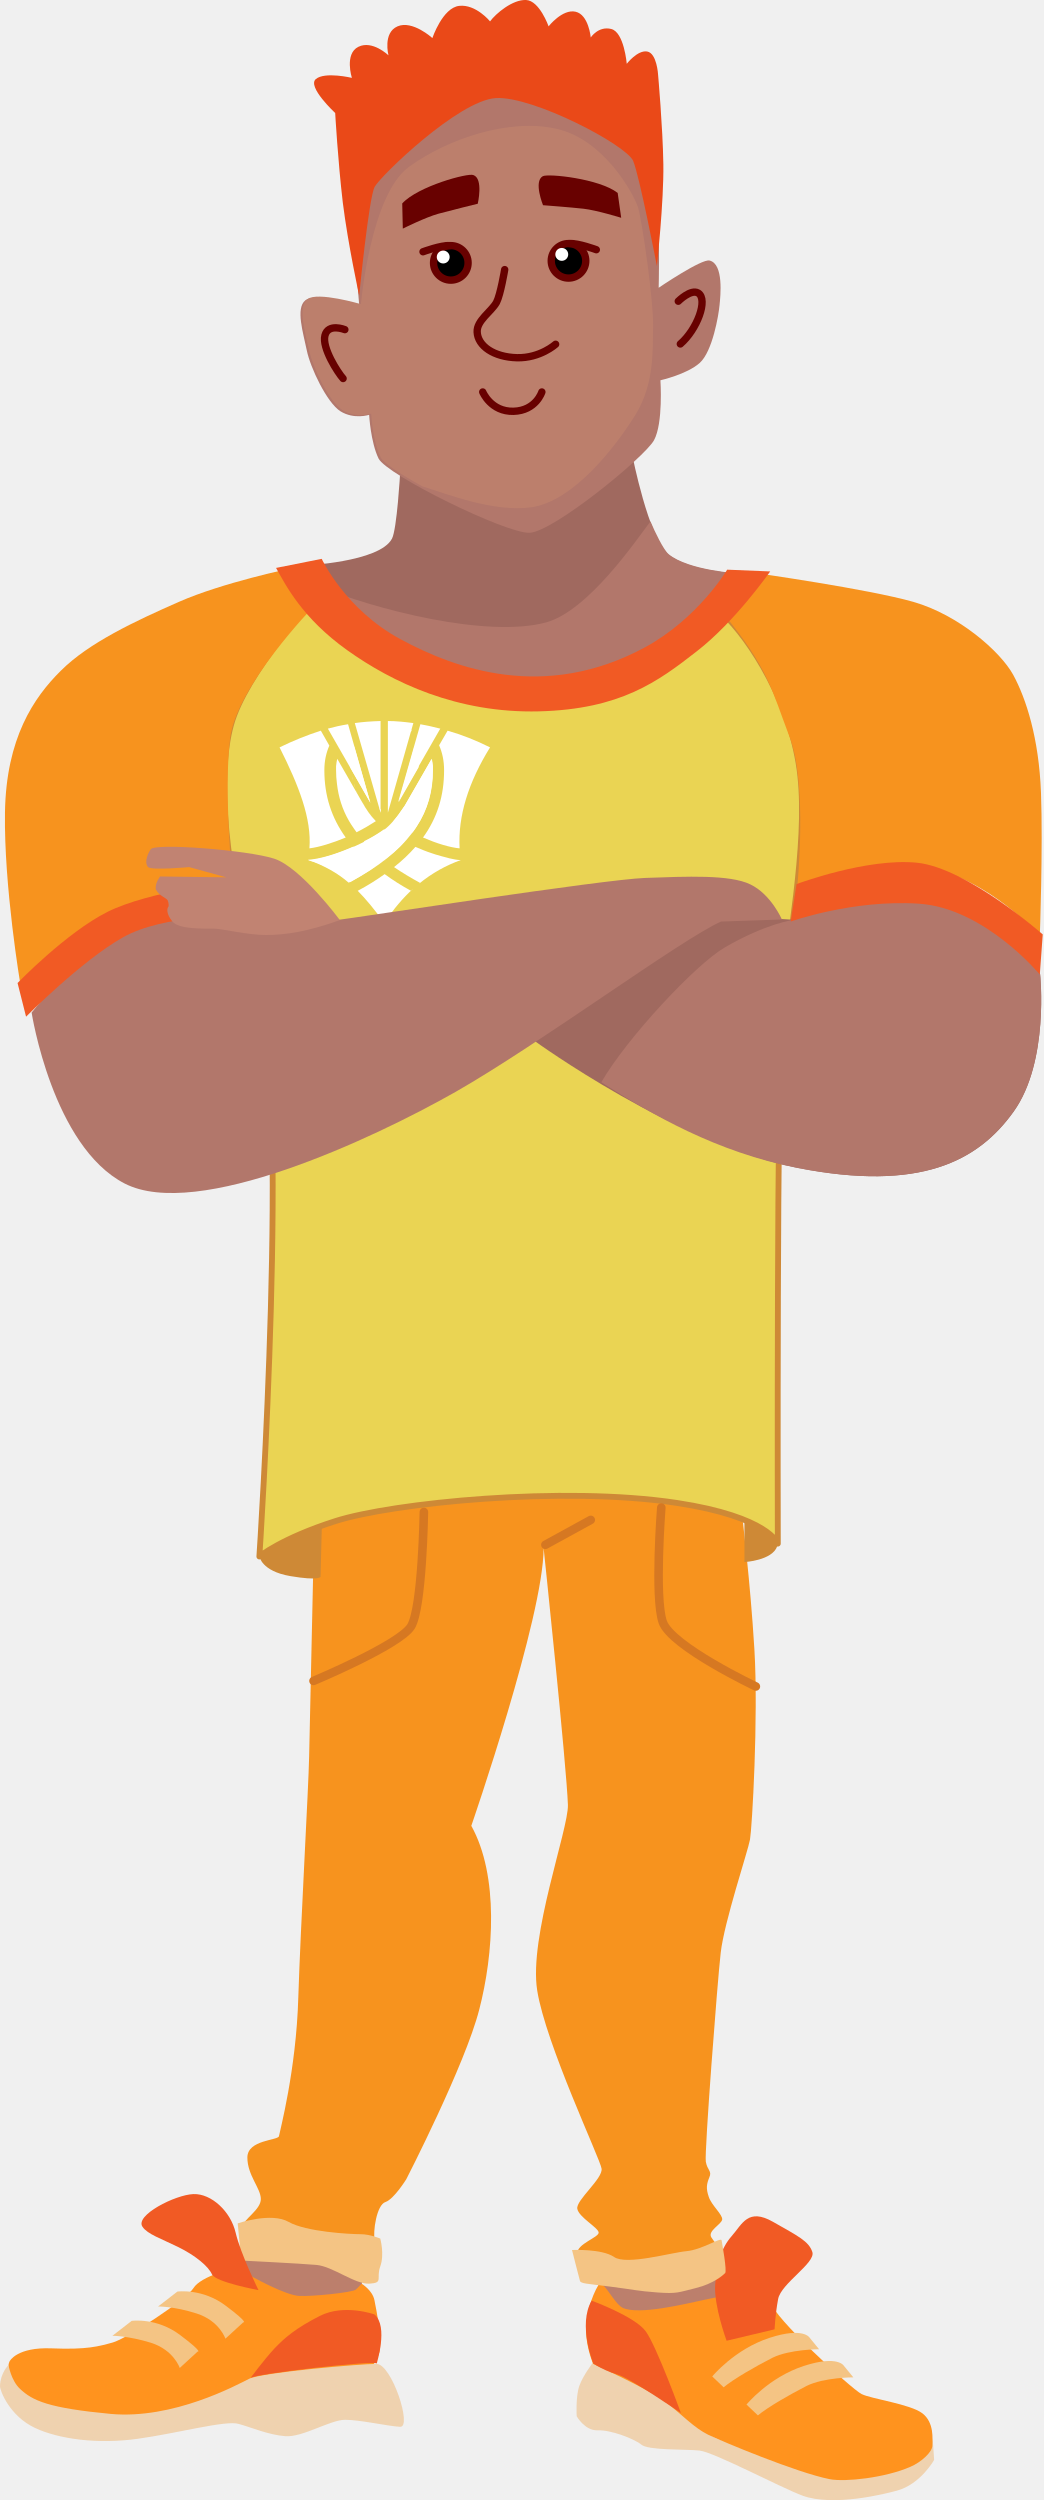
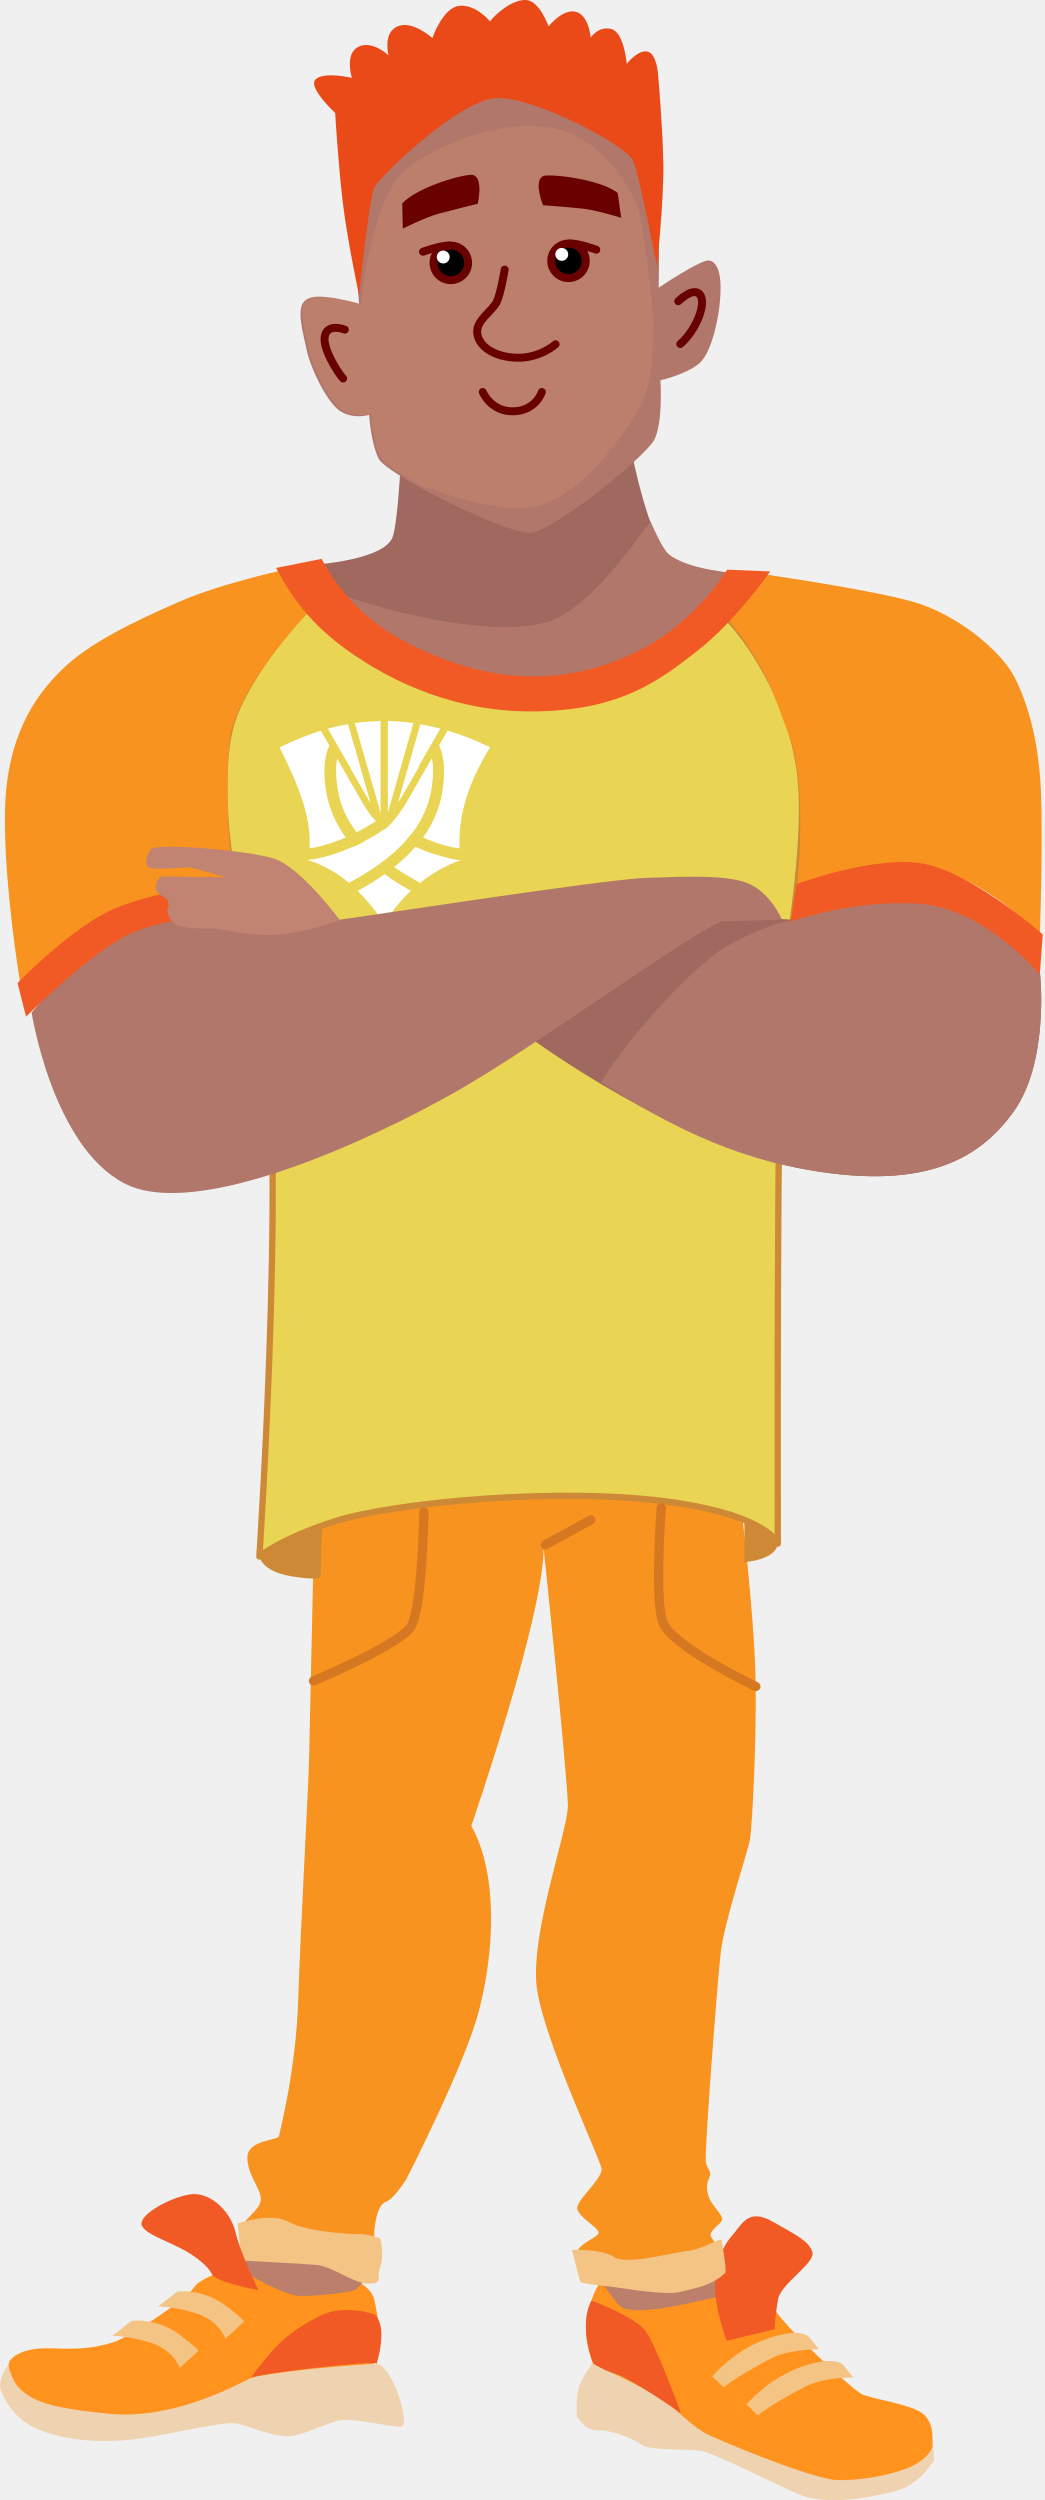
- <svg xmlns="http://www.w3.org/2000/svg" version="1.1" id="Layer_1" x="0px" y="0px" viewBox="0 0 356.3 854" style="enable-background:new 0 0 356.3 854;" xml:space="preserve">
-   <style type="text/css">
- 	.st0{fill:#A0695F;}
- 	.st1{fill:#B2776B;}
- 	.st2{fill:#BC7F6C;}
- 	.st3{fill:#680100;}
- 	.st4{stroke:#680100;stroke-width:2.515;stroke-linecap:round;stroke-linejoin:round;stroke-miterlimit:10;}
- 	.st5{fill:none;stroke:#680100;stroke-width:2.515;stroke-linecap:round;stroke-linejoin:round;stroke-miterlimit:10;}
- 	.st6{fill:#EA4918;}
- 	.st7{fill:#F7931E;}
- 	.st8{fill:#CE8936;}
- 	.st9{fill:#EAD453;stroke:#CE8936;stroke-width:2;stroke-linecap:round;stroke-linejoin:round;stroke-miterlimit:10;}
- 	.st10{fill:#F15A24;}
- 	.st11{fill:#FFFFFF;}
- 	.st12{fill:#C18372;}
- 	.st13{fill:none;stroke:#D67822;stroke-width:2.934;stroke-linecap:round;stroke-linejoin:round;stroke-miterlimit:10;}
- 	.st14{fill:#EFD2AF;}
- 	.st15{fill:#FF931E;}
- 	.st16{fill:#F4C484;}
- </style>
-   <g>
-     <g>
-       <path class="st0" d="M136.7,161.4c0,0-1.1,19.4-2.8,22.6c-4.2,8.1-30.3,9.2-30.3,9.2s17.1,32.1,41.4,40    c24.4,7.9,58.9,5.5,75.9-6.6c17.1-12.1,31.4-30.6,31.4-30.6s-17.2-0.9-24-6.6c-6.8-5.7-12.3-33.9-12.3-33.9L136.7,161.4z" />
-       <path class="st1" d="M228.4,189.3c-1.7-1.4-4.8-7.8-6.2-11.2c-4.9,6.5-21.2,30.5-35.6,34.5c-20.1,5.5-58.7-4.4-78.1-12.5    c7.1,10.1,21.4,28.1,36.7,33c24.4,7.9,58.9,5.5,75.9-6.6c17.1-12.1,31.4-30.6,31.4-30.6S235.2,194.9,228.4,189.3z" />
-       <path class="st1" d="M122.7,104.2c0,0-3.4-38.1-1.2-43.5c2.2-5.4,35.7-34,41.1-35.7s17.6-3.4,33.3,6.8s24.5,21.5,24.7,22.7    c0.2,1.2,2.9,12,3.9,19.1c1,7.1,0.5,24.7,0.5,24.7s14.7-10,17.4-9.3c4.9,1.2,3.7,12.2,3.4,15.2c-0.3,3.4-2.4,15.9-6.8,19.8    c-4.4,3.9-13.4,5.9-13.4,5.9s1,14.7-2.2,20.5S189,181.7,180.9,182s-48.9-19.8-51.6-25.4s-3.2-14.9-3.2-14.9s-5.1,1.7-9.8-1.2    c-4.6-2.9-10.3-14.9-11.5-20.8c-1.2-5.9-3.9-14.4-0.5-17.1C107.8,99.8,122.7,104.2,122.7,104.2z" />
-       <path class="st2" d="M181.4,173.3c14.6-2,29-20.9,35.6-31.5c6.7-10.8,5.9-22.4,6.1-30.3c0.2-8.4-3.7-35.7-5.1-40.5    c-1.5-4.8-11.7-23.4-27.9-27c-16.1-3.7-37.2,3.4-50.4,13s-16.4,46.9-16.4,46.9s-14.9-4.4-18.3-1.7c-3.4,2.7-0.7,11.2,0.5,17.1    c1.2,5.9,6.8,17.8,11.5,20.8c4.6,2.9,9.8,1.2,9.8,1.2s0.5,9.3,3.2,14.9c1,2,6.8,5.8,14.2,9.9C153.4,169,168.7,175,181.4,173.3z" />
-       <path class="st3" d="M137.4,69.5l0.2,8.6c0,0,7.8-3.9,12.2-5.1c4.4-1.2,13.4-3.4,13.4-3.4s2-8.6-1.5-9.8    C159.9,59,142.8,63.6,137.4,69.5z" />
-       <path class="st3" d="M211,65.9l1.2,8.5c0,0-8.4-2.6-12.9-3.1c-4.5-0.5-13.8-1.2-13.8-1.2s-3.3-8.1-0.1-9.9    C187.1,59.2,204.7,61,211,65.9z" />
-       <circle class="st4" cx="154" cy="89.8" r="5.9" />
-       <path class="st4" d="M144.5,86c0,0,6.2-2.3,9.1-2.1" />
-       <circle class="st4" cx="194.2" cy="89.1" r="5.9" />
-       <path class="st4" d="M203.7,85.3c0,0-6.2-2.3-9.1-2.1" />
-       <path class="st5" d="M172.4,92.1c0,0-1.4,8.5-2.8,11.2c-1.7,3.1-6.8,6.2-6.6,10.1c0.2,4.8,5.7,8.6,13.6,8.8    c7.9,0.2,13.2-4.6,13.2-4.6" />
-       <path class="st5" d="M164.9,133.9c0,0,2.8,6.8,10.5,6.6c7.7-0.2,9.7-6.6,9.7-6.6" />
-       <path class="st5" d="M117.8,112.6c0,0-5.7-2.3-6.8,2c-1.1,4.2,4.4,12.7,6.2,14.7" />
-       <path class="st5" d="M231.7,102.9c0,0,4.3-4.3,6.8-2.8c3.5,2.2-0.4,12.5-6.1,17.4" />
-       <path class="st6" d="M122.7,101c0,0,3.3-33.6,5.3-37.2c2-3.7,28.6-29.5,41.4-30.3c12.8-0.7,44.7,16.1,46.9,21.5    c2.2,5.3,8.1,35.9,8.1,35.9s2.4-22.2,2.2-34.8c-0.2-12.7-1.8-30.6-1.8-30.6s-0.4-7.3-3.7-7.9c-3.3-0.6-7,4.2-7,4.2    s-0.9-10.8-5.3-11.9s-7,2.9-7,2.9S201.1,5,196.6,4s-9.2,5-9.2,5s-3.1-8.8-7.7-9c-4.6-0.2-10.3,4.6-12.3,7.3c0,0-4.8-5.9-10.5-5.3    c-5.7,0.6-9.2,11-9.2,11s-6.8-6.2-11.9-4s-3.1,9.9-3.1,9.9s-5.5-5.3-10.3-2.9s-2.2,10.6-2.2,10.6s-9.2-2.2-12.3,0.4    c-3.1,2.6,6.6,11.6,6.6,11.6s0.9,16.1,2.6,30.6C118.9,83.6,122.7,101,122.7,101z" />
-       <path class="st7" d="M107.3,522.6c0,0-1.5,67-1.7,77.5s-2.9,57.2-3.7,82.2c-0.7,24.9-6.4,46-6.6,47.4c-0.2,1.5-10.8,1.2-10.8,7.3    c0,6.1,4.6,10.5,4.6,14.2c0,3.7-5.9,6.8-6.6,9.8c-0.7,2.9-0.2,11.2-0.2,11.2s17.1,1,24.9,1.2s13,6.4,18.1,5.4    c5.1-1,3.4-9.8,2.7-13.2c-0.7-3.4,0.7-12.5,3.7-13.4c2.9-1,7.1-7.8,7.1-7.8s20.1-39.1,24.9-57.9c4.9-18.8,6.8-45.7-2.7-62.8    c0,0,24.7-71.4,24.7-94.9c0,0,7.9,75,8.3,87.8c0.2,8.3-13.4,45-10.5,63.3c2.9,18.3,21.5,57.5,22,60.9c0.5,3.4-8.8,10.8-8.3,13.7    s7.1,6.4,7.3,8.1c0.2,1.7-7.6,3.9-7.3,7.3s7.1,9.3,9.8,10.8c2.7,1.5,10.3,0,12,1.2c1.7,1.2,9,1.7,13.2,0.5    c4.2-1.2,15.4-4.6,15.9-8.1c0.5-3.4-3.7-7.8-5.1-10s3.4-4.4,3.7-6.1c0.2-1.7-3.7-4.9-4.6-7.8c-1-2.9-0.7-4.4,0.2-6.6    c1-2.2-0.7-2.4-1.2-5.4s3.9-60.9,5.1-71.4c1.2-10.5,9.3-34.7,10-38.6c0.7-3.9,2.9-41.8,1.5-65s-4.2-45.7-4.2-45.7l-33.3-12.7    l-101.2,7.6L107.3,522.6z" />
-       <path class="st8" d="M88.6,531.6c0,0,0.6,5.1,10.6,6.8c10,1.7,10.3,0.2,10.3,0.2l0.5-19.6l-15.4,4.2L88.6,531.6z" />
-       <path class="st8" d="M254.3,516.5c0,1.2,0,17.1,0,17.1s9.5-0.5,11.2-5.4C267.3,523.3,254.3,516.5,254.3,516.5z" />
-       <path class="st9" d="M107.3,204.1c0,0-23.7,26.2-28.4,43.5c-4.8,17.2-2.4,50.4,9,87.1s0.7,197,0.7,197s7.5-6.2,26-12.1    c19.4-6.2,77.7-12.1,116.6-6.2c31.5,4.8,34.5,13.9,34.5,13.9s-0.4-163.6,1.5-183.8c1.8-20.2,8.8-54.3,6.2-78.5    s-17.2-46.9-26.4-55.4c0,0-31.2,30.4-63.8,29C150.6,237.1,124.2,221.7,107.3,204.1z" />
-       <path class="st7" d="M74,303.9c0,0-23.5,1.8-37,9.2C23.4,320.4,7,336.5,7,336.5s-5.7-33.7-5.3-59c0.4-25.3,9.8-39.2,19.1-48.4    c9.5-9.5,25.3-16.9,40.3-23.5s38.1-11.4,38.1-11.4l8.1,12.8c0,0-26.5,27.2-28.7,45.2c-2.2,18,0.7,47.7,0.7,47.7L74,303.9z" />
-       <path class="st7" d="M247.1,209.6l10.6-13.9c0,0,38.9,5.5,54.3,9.9c15.4,4.4,29.7,16.9,34.1,24.9c4.4,8.1,8.8,21.6,9.5,40.3    c0.7,18.7-0.4,49-0.4,49s-17.4-20-39.6-23.7c-21.8-3.6-43.3,7.3-43.3,7.3s3.7-35.6-2.6-51.7C263.6,235.7,262.5,228.3,247.1,209.6z    " />
-       <path class="st10" d="M94.3,194l15.6-3.1c0,0,8,17.3,27,27.5c18.7,10.1,49.1,21.2,83.3,2.8c18.3-9.9,28.2-26.6,28.2-26.6l14.7,0.6    c0,0-11.9,17.1-25.1,27.3c-13.2,10.3-26,19.8-53.9,20.5s-50.1-9.9-65.5-20.9S97.6,199.9,94.3,194z" />
-       <g>
-         <g>
-           <path class="st11" d="M123.2,299.2c9-5.3,15.1-10.8,19-16.8C138.3,288.4,132.2,293.9,123.2,299.2z" />
-           <path class="st11" d="M141.9,250.8c0.5,0.3,1,0.7,1.5,1.1C142.8,251.5,142.4,251.1,141.9,250.8z" />
-           <polygon class="st11" points="105.2,293.8 105.2,293.8 105.2,293.8     " />
-           <path class="st11" d="M119.5,301.3C119.5,301.3,119.5,301.3,119.5,301.3c1.3-0.7,2.5-1.4,3.7-2.1      C122,299.9,120.8,300.6,119.5,301.3C119.5,301.3,119.5,301.3,119.5,301.3z" />
-           <path class="st11" d="M144,252.6c0.4,0.5,0.9,1,1.3,1.5C144.9,253.6,144.4,253.1,144,252.6z" />
-         </g>
-         <g>
-           <path class="st11" d="M121.5,269.5c-0.2-0.6-0.5-1.2-0.6-1.8C121.1,268.4,121.3,269,121.5,269.5z" />
-           <path class="st11" d="M120.5,266.5c-0.1-0.4-0.2-0.9-0.3-1.3C120.2,265.6,120.4,266.1,120.5,266.5z" />
-           <path class="st11" d="M122.1,271c-0.2-0.4-0.3-0.7-0.5-1.1C121.8,270.3,122,270.6,122.1,271z" />
-           <path class="st11" d="M154.7,294.5c0.9-0.3,1.8-0.6,2.7-0.7c0,0,0,0,0,0C156.5,294,155.6,294.2,154.7,294.5z" />
-           <path class="st11" d="M124.9,288.1c2.3,2.5,5.1,4.8,8.4,7.2C130,292.9,127.2,290.5,124.9,288.1z" />
-           <path class="st11" d="M143.1,301.3C143.1,301.3,143.1,301.3,143.1,301.3c-3.7-2-6.9-4-9.8-6.1      C136.2,297.3,139.4,299.3,143.1,301.3z" />
-           <path class="st11" d="M154.4,294.7c0.1,0,0.2-0.1,0.3-0.1C154.6,294.6,154.5,294.6,154.4,294.7z" />
-           <g>
-             <path class="st11" d="M138.2,287.5c-0.5-0.2-0.9-0.5-1.4-0.7c-0.6-0.3-1.3-0.7-1.9-1.1c-1.3-0.8-2.6-1.6-3.7-2.4       c-2.1,1.5-4.4,2.9-6.9,4.1c0.2,0.2,0.4,0.4,0.5,0.6c1.8,1.9,4,3.8,6.4,5.7C134,291.7,136.3,289.6,138.2,287.5z" />
-             <path class="st11" d="M153.5,293.2c-0.2-0.1-0.5-0.1-0.7-0.2c-1.3-0.3-2.6-0.7-4-1.1c-0.4-0.1-0.8-0.3-1.2-0.4       c-1.9-0.6-3.8-1.4-5.7-2.2c-2.1,2.4-4.5,4.7-7.3,6.9c2.6,1.8,5.8,3.7,8.9,5.4c-0.2,0.2-0.3,0.3-0.5,0.4       c4.6-3.8,9.4-6.4,14.4-8.2h0C156.2,293.8,154.9,293.5,153.5,293.2z" />
-             <path class="st11" d="M140.4,304.3c-3.3-1.8-6.3-3.7-9-5.7c-2.8,2-5.8,3.9-9.2,5.7l-0.2-0.2c3.1,3.1,6,6.7,9.3,11.2       c3.1-4.8,6.4-8.6,9.8-11.7C140.9,303.9,140.6,304.1,140.4,304.3z" />
-             <path class="st11" d="M123.2,299.2c1.7-1,3.3-2,4.8-3.1c-2.8-2.2-5.2-4.5-7.3-6.9c-5.7,2.5-11.5,4.3-15.5,4.5h0       c5.8,2.1,10.2,4.6,14,7.9l-0.1-0.1C120.4,300.9,122,299.9,123.2,299.2z" />
-           </g>
-           <path class="st11" d="M154.4,294.7" />
-         </g>
-         <g>
-           <path class="st11" d="M126.5,274.2l-7.6-26.8c-2.5,0.4-4.7,0.9-6.9,1.5L126.5,274.2z" />
-           <g>
-             <path class="st11" d="M119.7,262.3l6.8,11.9L121,255C119.8,257,119.4,259.6,119.7,262.3z" />
-             <path class="st11" d="M126.5,278.3c-0.1-0.1-2.3-3.3-2.3-3.4l-0.5-0.9c1.4,2.4,2.9,4.6,4.5,6.4L126.5,278.3z" />
-             <path class="st11" d="M95.5,255.3c6.6,13.1,11,24.4,10.2,34.5c3.3-0.4,7.8-1.8,12.4-3.7c-4.9-6.8-7.3-14.3-7.3-23       c0-3.1,0.6-5.9,1.7-8.4l-2.9-5.1C104.9,251.1,100.2,253,95.5,255.3z" />
-             <path class="st11" d="M123.7,274l-8.5-14.8c-0.2,0.8-0.3,1.6-0.4,2.5c0,0.5,0,0.9,0,1.4c0,1.6,0.1,3.1,0.3,4.6       c0.5,4.5,1.8,8.7,4.1,12.7c0.3,0.4,0.5,0.9,0.8,1.3c0.6,0.9,1.2,1.8,1.8,2.6c2.4-1.2,4.6-2.5,6.6-3.8l-0.2-0.2       C126.6,278.7,125.1,276.5,123.7,274z" />
-           </g>
-         </g>
-         <g>
-           <path class="st11" d="M130,246.3c-3.1,0.1-6.1,0.3-8.8,0.7l8.8,30.6" />
-           <g>
-             <path class="st11" d="M130.1,277.6l0-1c-0.2-0.2-0.3-0.4-0.5-0.6L130.1,277.6z" />
-             <path class="st11" d="M130,253.9" />
-           </g>
-         </g>
-         <g>
-           <path class="st11" d="M141.2,247c-3-0.4-6-0.7-8.7-0.7l0,31.3L141.2,247z" />
-           <path class="st11" d="M139.9,249.7c0.2,0.1,0.3,0.2,0.5,0.3l0.2-0.7h-1.7C139.3,249.3,139.6,249.5,139.9,249.7z" />
-         </g>
-         <g>
-           <path class="st11" d="M150.4,248.9c-2.3-0.6-4.6-1.1-6.8-1.5l-7.6,26.6L150.4,248.9z" />
-           <g>
-             <path class="st11" d="M137.6,276.2c-1.1,1.6-2.2,3.2-3.3,4.4c2,1.3,4.2,2.6,6.6,3.8c0.5-0.7,1-1.3,1.4-2       c3.9-5.9,5.6-12.3,5.6-19.3c0-0.5,0-1,0-1.4c-0.1-0.9-0.2-1.7-0.4-2.5l-9.2,16C138.2,275.3,137.9,275.7,137.6,276.2z" />
-             <path class="st11" d="M167.4,255.3c-4.8-2.4-9.6-4.3-14.5-5.7l-2.9,5c1.1,2.5,1.7,5.3,1.7,8.5c0,8.7-2.3,16.2-7.2,23       c4.6,2,9.2,3.4,12.5,3.7C156.4,278.7,160,267.3,167.4,255.3z" />
-             <g>
-               <path class="st11" d="M141.6,254.9l-5.4,19.1l6.8-11.9l0,0C143.1,259.4,142.8,256.9,141.6,254.9z" />
-               <path class="st11" d="M137.7,276c-2.1,3.2-4.4,5.9-6.4,7.4c-7.6,5.4-19.4,10-26.1,10.5c0,0,0,0,0,0c4.7,0.9,9.5,3.8,14.3,7.5        c0,0,0,0,0,0c1.3-0.7,2.5-1.4,3.7-2.1c9-5.3,15.1-10.8,19-16.8c3.9-5.9,5.6-12.3,5.6-19.3c0-0.5,0-1,0-1.4        c-0.1-0.9-0.2-1.7-0.4-2.5l-9.2,16C138.2,275.3,138,275.6,137.7,276z" />
-             </g>
-           </g>
-         </g>
-       </g>
-       <path class="st0" d="M355.3,332.8c0,0,3.2,29.8-9,46.9c-12.2,17.1-32,27.4-73.6,19.3c-41.6-8.1-90.2-43.5-90.2-43.5l64.1-42.8    l24.7,1.5c0,0,23-13.2,41.8-10.5C331.8,306.4,351.4,324.8,355.3,332.8z" />
-       <path class="st1" d="M355.3,332.8c-3.9-8.1-23.5-26.4-42.3-29.1c-18.8-2.7-41.8,10.5-41.8,10.5s-9.5,1.2-23.7,9.5    c-9.8,5.7-33.3,30.8-42.1,46c17.4,11.1,39.3,23.9,67.2,29.3c41.6,8.1,61.4-2.2,73.6-19.3C358.5,362.7,355.3,332.8,355.3,332.8z" />
-       <path class="st1" d="M81.7,313.8c0,0,27.1,1.2,33.3,0.5c6.1-0.7,91.2-13.9,105.4-14.4c14.2-0.5,28.9-1.2,35.9,2.2    c7.1,3.4,10.8,12,10.8,12l-20.8,0.7c-13.7,6.1-61.9,41.8-90.7,58.2c-28.9,16.4-88.3,44-113,31.3c-24.7-12.7-31.8-58.4-31.8-58.4    l20.8-25.2l28.9-9.3L81.7,313.8z" />
-       <path class="st10" d="M8.9,347.3l-2.9-11.5c0,0,16.6-17.2,30.7-24.3c14.2-7.1,42.3-10.3,42.3-10.3l2.4,11.7c0,0-25.2-0.7-39.4,7.3    S8.9,347.3,8.9,347.3z" />
-       <path class="st10" d="M272.1,302c0,0,24-9,41.1-7.3c17.1,1.7,43,24.5,43,24.5l-1,13.7c0,0-18.8-22.7-41.3-24.2s-43.8,6.1-43.8,6.1    L272.1,302z" />
-       <path class="st12" d="M57.6,309.6c-0.6,0.7-0.9,2.5,1.3,5.2c2.2,2.7,10.8,2.4,13.9,2.4s11.5,2.2,18.1,2.2c6.6,0,14.4-1.2,25.2-5.1    c0,0-13.4-18.1-22.5-21c-9-2.9-40.6-5.4-42.1-3.2c-1.5,2.2-2.1,4.9-0.9,6.1c1.2,1.2,14,0,14,0l12.7,3.5l-22.6-0.3    c0,0-1.8,2.2-1.5,4.4c1.3,2.4,3.7,2.9,4.1,3.8C57.7,308.5,57.6,309.6,57.6,309.6z" />
-       <line class="st13" x1="186.3" y1="527.7" x2="201.8" y2="519.2" />
-       <path class="st13" d="M144.8,516.5c0,0-0.5,32.8-4.4,39.1s-33.3,18.6-33.3,18.6" />
-       <path class="st13" d="M225.9,515c0,0-2.4,30.8,0.5,39.1c2.9,8.3,31.8,22,31.8,22" />
-       <path class="st14" d="M202.5,807.1c0,0-3.4,4.5-4.6,7.9c-1.3,3.7-0.9,10.4-0.9,10.4s2.8,5,7.2,4.8c4.4-0.2,12.5,2.9,14.9,4.9    c2.4,2,14.9,1.5,19.8,2c4.9,0.5,27.7,12.6,35.2,15.4c10.5,3.9,28.3-0.6,32.3-1.7c8.1-2.2,12.7-10.5,12.7-10.5l-0.5-7.3    c0,0-0.7,6.1-6.4,8.6s-13.7,4.7-20.5,5.1c-12.2,0.7-43.3-13-46.2-13.4c-2.9-0.5-15.6-12.5-24.2-16.9    C212.7,811.8,202.5,807.1,202.5,807.1z" />
-       <polygon class="st2" points="124.2,776.9 122.5,786.2 92.2,788.1 80.9,776.1 83.9,767.3   " />
-       <polygon class="st2" points="204.7,776.6 205.9,787.2 228.6,800.4 254.3,794.2 245.5,775.2   " />
-       <path class="st15" d="M204.4,780.6c-2.4,4-4.4,10.5-4.2,16.1c0.2,5.6,2.4,10.8,2.4,10.8s19.6,8.9,24.9,13.1    c5.4,4.2,9.8,8.9,14.4,11.1c4.6,2.2,30.3,13,41.6,15.2c5.3,1,18.9-0.5,27.4-4.2c3.8-1.6,7.6-5.1,7.6-7.3s0.7-7.8-3.4-11    c-4.2-3.2-17.4-4.9-20.8-6.6c-3.4-1.7-30.3-26.4-31.1-31.5c-0.7-5.1-15.6-2.2-22.5-0.7c-6.6,1.4-22.7,5.4-28.1,2.7    C209.4,786.5,205.9,778.1,204.4,780.6z" />
-       <path class="st10" d="M248.2,799.6c0,0-4.4-12-3.9-19.1s2-12.5,5.6-16.6c3.7-4.2,5.6-9.8,14.2-4.9c8.6,4.9,12.2,6.6,13.4,10.3    c1.2,3.7-10.8,10.8-11.7,16.1c-1,5.4-1.2,10.3-1.2,10.3L248.2,799.6z" />
-       <path class="st10" d="M202.1,785.9c0,0,14.8,5.4,18.5,10.5c3.7,5.1,12,27.9,12,27.9s-17.4-12-21.8-13.2c-2.8-0.8-5.4-2.1-6.8-2.9    c-0.8-0.5-1.3-0.8-1.3-0.8S197.3,794.2,202.1,785.9z" />
-       <path class="st15" d="M123.5,780.1c0,0,3.7,2.2,4.4,5.6c0.7,3.4,2.7,13.9,1.7,17.8c-1,3.9-2.9,4.9-2.9,4.9s-33.5,2.2-40.3,4.6    c-6.8,2.4-19.9,10.6-39.7,12.1s-34.8-2.3-40.2-8.7c-5.4-6.4-3.2-9.8-3.2-9.8s2.4-4.9,14.4-4.4c12,0.5,16.1-0.7,20.8-2    c4.6-1.2,25.2-14.7,27.6-18.6c2.4-3.9,13.9-7.6,17.1-5.6c3.2,2,14.4,8.1,19.1,8.3c4.6,0.2,18.3-1.2,19.3-2.2    C122.5,781.3,123.5,780.1,123.5,780.1z" />
-       <path class="st14" d="M2.9,807.9c0,0-2.8,2.7-2.9,7.2c0,1.7,3.4,10.3,12,14.3c8.1,3.8,21.3,5.6,35,3.7s30.1-6.4,34.5-5.1    c4.4,1.2,10,3.7,15.9,4.2c5.9,0.5,15.4-5.6,20.5-5.6s14.7,2.2,18.8,2.4c4.2,0.2-2.9-21.5-8.1-21.5s-39.1,2.9-43.5,5.1    s-25.9,13.9-47.2,12c-21.3-2-26.8-4.5-31.1-8.6C3.8,813.2,2.9,807.9,2.9,807.9z" />
-       <path class="st16" d="M82.4,772.2l-1.2-12.7c0,0,11.5-3.9,17.4-0.5c5.9,3.4,21,4.2,24.5,4.2c3.4,0,6.8,1.5,6.8,1.5s1.5,5.4,0,9.5    c-1.5,4.2,1.2,5.6-3.7,5.9s-12.5-5.9-18.1-6.4C102.5,773.2,82.4,772.2,82.4,772.2z" />
-       <path class="st16" d="M195.4,768.6c0,0,2.4,9.5,2.7,10.5c0.2,1,2.4,1,10.3,2s9.3,1.5,16.1,2c6.8,0.5,7.1,0,13.2-1.5    c6.1-1.5,9.3-4.4,10-5.1c0.7-0.7-1-10-1.2-11.2c-0.2-1.2-6.6,3.2-12,3.7c-5.4,0.5-20.5,4.9-24.7,2S195.4,768.6,195.4,768.6z" />
-       <path class="st10" d="M127.9,790.6c0,0-10.3-3.7-18.6,0.5c-8.3,4.2-12.2,7.6-15.6,11.2c-3.2,3.4-8.2,10.1-8.2,10.1    c-0.2-1.3,43-6.3,43.2-5C128.6,807.4,132.8,794.7,127.9,790.6z" />
-       <path class="st10" d="M48.7,760.7c-2.8-3.9,11.2-11,17.4-11.2c6.1-0.2,12.7,5.9,14.4,13.2s7.8,19.6,7.8,19.6s-14.7-2.7-15.9-5.4    s-5.6-6.4-11.5-9.3S50.4,763.2,48.7,760.7z" />
-       <path class="st16" d="M247.2,815.5l-3.9-3.7c0,0,7.6-9.3,19.6-13.2c11.7-3.8,13.7,0,13.7,0l3.2,3.9c0,0-10,0-15.9,2.9    C258,808.4,250.4,812.8,247.2,815.5z" />
-       <path class="st16" d="M258.9,825.1l-3.9-3.7c0,0,7.6-9.3,19.6-13.2c11.7-3.8,13.7,0,13.7,0l3.2,3.9c0,0-10,0-15.9,2.9    C269.7,818,262.1,822.4,258.9,825.1z" />
-       <path class="st16" d="M60.6,782.8c0,0,8.6-1.2,16.6,4.9c8.1,6.1,5.9,5.6,5.9,5.6l-6.1,5.6c0,0-2-6.1-9.8-8.6S54,787.9,54,787.9    L60.6,782.8z" />
-       <path class="st16" d="M45,792.8c0,0,8.6-1.2,16.6,4.9c8.1,6.1,5.9,5.6,5.9,5.6l-6.1,5.6c0,0-2-6.1-9.8-8.6    c-7.8-2.4-13.2-2.4-13.2-2.4L45,792.8z" />
-       <circle class="st11" cx="151.4" cy="87.8" r="2.2" />
-       <circle class="st11" cx="191.9" cy="86.9" r="2.2" />
-     </g>
+ <svg xmlns="http://www.w3.org/2000/svg" width="330" height="790" viewBox="0 0 330 790" fill="none">
+   <g clip-path="url(#clip0)">
+     <path d="M126.455 149.305C126.455 149.305 125.438 167.251 123.865 170.211C119.98 177.704 95.836 178.721 95.836 178.721C95.836 178.721 111.654 208.416 134.133 215.724C156.705 223.032 188.619 220.812 204.345 209.618C220.164 198.425 233.392 181.312 233.392 181.312C233.392 181.312 217.481 180.479 211.191 175.206C204.9 169.933 199.813 143.847 199.813 143.847L126.455 149.305Z" fill="#A0695F" />
+     <path d="M211.283 175.114C209.711 173.819 206.843 167.898 205.548 164.753C201.015 170.766 185.937 192.967 172.616 196.667C154.022 201.755 118.315 192.597 100.369 185.104C106.937 194.447 120.165 211.098 134.318 215.631C156.89 222.939 188.804 220.719 204.53 209.526C220.349 198.333 233.577 181.219 233.577 181.219C233.577 181.219 217.574 180.294 211.283 175.114Z" fill="#B2776B" />
+     <path d="M113.505 96.391C113.505 96.391 110.359 61.147 112.395 56.151C114.43 51.156 145.419 24.699 150.414 23.127C155.41 21.554 166.695 19.982 181.219 29.417C195.742 38.853 203.883 49.306 204.068 50.416C204.253 51.526 206.751 61.517 207.676 68.085C208.601 74.653 208.138 90.934 208.138 90.934C208.138 90.934 221.736 81.683 224.234 82.331C228.767 83.441 227.657 93.616 227.379 96.391C227.102 99.537 225.159 111.1 221.089 114.708C217.019 118.315 208.693 120.165 208.693 120.165C208.693 120.165 209.618 133.764 206.658 139.129C203.698 144.494 174.836 168.083 167.343 168.361C159.85 168.638 122.108 150.045 119.61 144.864C117.112 139.684 116.65 131.081 116.65 131.081C116.65 131.081 111.932 132.654 107.584 129.971C103.329 127.288 98.056 116.188 96.946 110.73C95.836 105.272 93.338 97.409 96.484 94.911C99.721 92.321 113.505 96.391 113.505 96.391Z" fill="#B2776B" />
+     <path d="M167.805 160.313C181.311 158.463 194.632 140.979 200.738 131.173C206.935 121.183 206.195 110.452 206.38 103.144C206.565 95.374 202.958 70.12 201.663 65.679C200.275 61.239 190.839 44.033 175.853 40.703C160.96 37.28 141.441 43.848 129.231 52.728C117.02 61.609 114.06 96.114 114.06 96.114C114.06 96.114 100.276 92.043 97.131 94.541C93.986 97.039 96.484 104.902 97.594 110.36C98.704 115.817 103.884 126.826 108.232 129.601C112.487 132.284 117.297 130.711 117.297 130.711C117.297 130.711 117.76 139.314 120.257 144.494C121.183 146.344 126.548 149.86 133.393 153.652C141.904 156.335 156.057 161.885 167.805 160.313Z" fill="#BC7F6C" />
+     <path d="M127.103 64.292L127.288 72.247C127.288 72.247 134.504 68.639 138.574 67.529C142.644 66.419 150.97 64.384 150.97 64.384C150.97 64.384 152.82 56.429 149.582 55.319C147.917 54.579 132.098 58.834 127.103 64.292Z" fill="#680100" />
+     <path d="M195.187 60.961L196.298 68.825C196.298 68.825 188.527 66.419 184.364 65.957C180.202 65.494 171.598 64.847 171.598 64.847C171.598 64.847 168.546 57.354 171.506 55.689C173.079 54.764 189.36 56.429 195.187 60.961Z" fill="#680100" />
+     <path d="M142.459 88.528C145.473 88.528 147.917 86.085 147.917 83.071C147.917 80.056 145.473 77.613 142.459 77.613C139.445 77.613 137.001 80.056 137.001 83.071C137.001 86.085 139.445 88.528 142.459 88.528Z" fill="black" stroke="#680100" stroke-width="2.515" stroke-miterlimit="10" stroke-linecap="round" stroke-linejoin="round" />
+     <path d="M133.671 79.555C133.671 79.555 139.406 77.427 142.089 77.612Z" fill="black" />
+     <path d="M133.671 79.555C133.671 79.555 139.406 77.427 142.089 77.612" stroke="#680100" stroke-width="2.515" stroke-miterlimit="10" stroke-linecap="round" stroke-linejoin="round" />
+     <path d="M179.646 87.881C182.661 87.881 185.104 85.438 185.104 82.423C185.104 79.409 182.661 76.965 179.646 76.965C176.632 76.965 174.188 79.409 174.188 82.423C174.188 85.438 176.632 87.881 179.646 87.881Z" fill="black" stroke="#680100" stroke-width="2.515" stroke-miterlimit="10" stroke-linecap="round" stroke-linejoin="round" />
+     <path d="M188.435 78.908C188.435 78.908 182.699 76.78 180.017 76.965Z" fill="black" />
+     <path d="M188.435 78.908C188.435 78.908 182.699 76.78 180.017 76.965" stroke="#680100" stroke-width="2.515" stroke-miterlimit="10" stroke-linecap="round" stroke-linejoin="round" />
+     <path d="M159.48 85.198C159.48 85.198 158.185 93.061 156.89 95.559C155.317 98.427 150.6 101.294 150.785 104.902C150.97 109.342 156.057 112.857 163.365 113.043C170.673 113.228 175.576 108.787 175.576 108.787" stroke="#680100" stroke-width="2.515" stroke-miterlimit="10" stroke-linecap="round" stroke-linejoin="round" />
+     <path d="M152.542 123.866C152.542 123.866 155.132 130.156 162.255 129.971C169.378 129.786 171.228 123.866 171.228 123.866" stroke="#680100" stroke-width="2.515" stroke-miterlimit="10" stroke-linecap="round" stroke-linejoin="round" />
+     <path d="M108.972 104.162C108.972 104.162 103.699 102.034 102.682 106.012C101.664 109.897 106.752 117.76 108.417 119.61" stroke="#680100" stroke-width="2.515" stroke-miterlimit="10" stroke-linecap="round" stroke-linejoin="round" />
+     <path d="M214.336 95.189C214.336 95.189 218.314 91.211 220.626 92.599C223.864 94.634 220.256 104.162 214.983 108.695" stroke="#680100" stroke-width="2.515" stroke-miterlimit="10" stroke-linecap="round" stroke-linejoin="round" />
+     <path d="M113.505 93.431C113.505 93.431 116.558 62.349 118.408 59.019C120.258 55.596 144.864 31.73 156.705 30.99C168.546 30.342 198.055 45.883 200.09 50.879C202.125 55.781 207.583 84.088 207.583 84.088C207.583 84.088 209.803 63.552 209.618 51.896C209.433 40.148 207.953 23.589 207.953 23.589C207.953 23.589 207.583 16.836 204.531 16.281C201.478 15.726 198.055 20.166 198.055 20.166C198.055 20.166 197.223 10.176 193.152 9.158C189.082 8.141 186.677 11.841 186.677 11.841C186.677 11.841 186.029 4.626 181.867 3.7C177.704 2.775 173.356 8.326 173.356 8.326C173.356 8.326 170.488 0.185 166.233 0C161.978 -0.185 156.705 4.255 154.855 6.753C154.855 6.753 150.415 1.295 145.142 1.85C139.869 2.405 136.631 12.026 136.631 12.026C136.631 12.026 130.341 6.291 125.623 8.326C120.905 10.361 122.755 17.484 122.755 17.484C122.755 17.484 117.668 12.581 113.227 14.801C108.787 17.021 111.192 24.607 111.192 24.607C111.192 24.607 102.682 22.572 99.814 24.977C96.946 27.382 105.919 35.708 105.919 35.708C105.919 35.708 106.752 50.601 108.325 64.014C109.99 77.335 113.505 93.431 113.505 93.431Z" fill="#EA4918" />
+     <path d="M99.259 483.436C99.259 483.436 97.871 545.415 97.686 555.128C97.501 564.841 95.003 608.041 94.263 631.168C93.616 654.202 88.343 673.72 88.158 675.015C87.973 676.403 78.167 676.126 78.167 681.768C78.167 687.411 82.423 691.482 82.423 694.904C82.423 698.327 76.965 701.195 76.317 703.97C75.67 706.652 76.132 714.33 76.132 714.33C76.132 714.33 91.951 715.256 99.166 715.441C106.382 715.626 111.192 721.361 115.91 720.436C120.628 719.511 119.055 711.37 118.407 708.225C117.76 705.08 119.055 696.662 121.83 695.829C124.513 694.904 128.398 688.614 128.398 688.614C128.398 688.614 146.992 652.444 151.432 635.053C155.965 617.662 157.722 592.778 148.934 576.959C148.934 576.959 171.783 510.91 171.783 489.171C171.783 489.171 179.091 558.551 179.461 570.391C179.646 578.069 167.065 612.019 169.748 628.948C172.431 645.876 189.637 682.138 190.099 685.284C190.562 688.429 181.959 695.274 182.421 697.957C182.884 700.64 188.989 703.877 189.174 705.45C189.359 707.022 182.144 709.058 182.421 712.203C182.699 715.348 188.989 720.806 191.487 722.193C193.985 723.581 201.015 722.193 202.588 723.304C204.16 724.414 210.913 724.876 214.799 723.766C218.684 722.656 229.044 719.511 229.507 716.273C229.969 713.128 226.084 709.058 224.789 707.023C223.494 704.987 227.934 702.952 228.212 701.38C228.397 699.807 224.789 696.847 223.957 694.164C223.032 691.482 223.309 690.094 224.142 688.059C225.067 686.024 223.494 685.839 223.032 683.064C222.569 680.288 226.639 626.727 227.749 617.014C228.859 607.301 236.352 584.915 237 581.307C237.647 577.699 239.683 542.64 238.388 521.178C237.092 499.717 234.502 478.903 234.502 478.903L203.698 467.155L110.082 474.185L99.259 483.436Z" fill="#F7931E" />
+     <path d="M81.96 491.761C81.96 491.761 82.515 496.479 91.766 498.052C101.016 499.624 101.294 498.237 101.294 498.237L101.756 480.106L87.51 483.991L81.96 491.761Z" fill="#CE8936" />
+     <path d="M235.242 477.793C235.242 478.903 235.242 493.611 235.242 493.611C235.242 493.611 244.03 493.149 245.603 488.616C247.268 484.083 235.242 477.793 235.242 477.793Z" fill="#CE8936" />
+     <path d="M99.259 188.805C99.259 188.805 77.335 213.041 72.987 229.045C68.547 244.956 70.767 275.668 81.313 309.617C91.858 343.567 81.96 491.854 81.96 491.854C81.96 491.854 88.898 486.118 106.012 480.661C123.958 474.925 177.889 469.467 213.874 474.925C243.013 479.366 245.788 487.784 245.788 487.784C245.788 487.784 245.418 336.444 247.176 317.758C248.841 299.072 255.316 267.527 252.911 245.141C250.506 222.754 237 201.756 228.49 193.893C228.49 193.893 199.628 222.014 169.471 220.719C139.314 219.332 114.892 205.086 99.259 188.805Z" fill="#EAD453" stroke="#CE8936" stroke-width="2" stroke-miterlimit="10" stroke-linecap="round" stroke-linejoin="round" />
+     <path d="M68.454 281.125C68.454 281.125 46.716 282.791 34.227 289.636C21.647 296.389 6.476 311.282 6.476 311.282C6.476 311.282 1.203 280.108 1.573 256.704C1.943 233.3 10.638 220.442 19.241 211.931C28.029 203.143 42.645 196.298 56.521 190.192C70.397 184.087 91.766 179.646 91.766 179.646L99.259 191.487C99.259 191.487 74.745 216.649 72.71 233.3C70.675 249.951 73.357 277.425 73.357 277.425L68.454 281.125Z" fill="#F7931E" />
+     <path d="M228.582 193.893L238.388 181.034C238.388 181.034 274.372 186.122 288.618 190.192C302.864 194.263 316.093 205.826 320.163 213.226C324.233 220.719 328.303 233.207 328.951 250.506C329.598 267.805 328.581 295.834 328.581 295.834C328.581 295.834 312.485 277.333 291.949 273.91C271.782 270.58 251.893 280.663 251.893 280.663C251.893 280.663 255.316 247.731 249.488 232.837C243.846 218.037 242.828 211.191 228.582 193.893Z" fill="#F7931E" />
+     <path d="M87.233 179.461L101.664 176.594C101.664 176.594 109.064 192.597 126.64 202.033C143.939 211.376 172.061 221.644 203.698 204.623C220.626 195.465 229.784 180.016 229.784 180.016L243.383 180.572C243.383 180.572 232.375 196.39 220.164 205.826C207.953 215.354 196.112 224.142 170.303 224.789C144.494 225.437 123.958 215.631 109.712 205.456C95.466 195.28 90.286 184.919 87.233 179.461Z" fill="#F15A24" />
+     <path d="M113.967 276.777C122.293 271.875 127.936 266.787 131.543 261.236C127.936 266.787 122.293 271.875 113.967 276.777Z" fill="white" />
+     <path d="M131.266 232.005C131.728 232.282 132.191 232.652 132.653 233.022C132.098 232.652 131.728 232.282 131.266 232.005Z" fill="white" />
+     <path d="M110.544 278.72C111.747 278.072 112.857 277.425 113.967 276.777C112.857 277.425 111.747 278.072 110.544 278.72Z" fill="white" />
+     <path d="M133.208 233.67C133.579 234.132 134.041 234.595 134.411 235.058C134.041 234.595 133.579 234.132 133.208 233.67Z" fill="white" />
+     <path d="M112.394 249.303C112.209 248.748 111.932 248.193 111.839 247.638C112.024 248.286 112.209 248.841 112.394 249.303Z" fill="white" />
+     <path d="M111.469 246.528C111.377 246.158 111.284 245.696 111.192 245.326C111.192 245.696 111.377 246.158 111.469 246.528Z" fill="white" />
+     <path d="M112.949 250.691C112.764 250.321 112.672 250.043 112.487 249.673C112.672 250.043 112.857 250.321 112.949 250.691Z" fill="white" />
+     <path d="M143.106 272.43C143.939 272.152 144.772 271.875 145.604 271.782C144.772 271.967 143.939 272.152 143.106 272.43Z" fill="white" />
+     <path d="M115.54 266.51C117.667 268.822 120.257 270.95 123.31 273.17C120.257 270.95 117.667 268.73 115.54 266.51Z" fill="white" />
+     <path d="M132.376 278.72C128.953 276.87 125.993 275.02 123.31 273.078C125.993 275.02 128.953 276.87 132.376 278.72Z" fill="white" />
+     <path d="M142.829 272.615C142.921 272.615 143.014 272.522 143.106 272.522C143.014 272.522 142.921 272.522 142.829 272.615Z" fill="white" />
+     <path d="M127.843 265.955C127.38 265.77 127.01 265.492 126.548 265.307C125.993 265.03 125.345 264.66 124.79 264.29C123.587 263.549 122.385 262.809 121.367 262.069C119.425 263.457 117.297 264.752 114.984 265.862C115.169 266.047 115.354 266.232 115.447 266.417C117.112 268.175 119.147 269.932 121.367 271.69C123.957 269.84 126.085 267.897 127.843 265.955Z" fill="white" />
+     <path d="M141.996 271.227C141.811 271.135 141.534 271.135 141.349 271.042C140.146 270.765 138.944 270.395 137.649 270.025C137.279 269.932 136.908 269.747 136.538 269.655C134.781 269.1 133.023 268.36 131.266 267.62C129.323 269.84 127.103 271.967 124.513 274.003C126.918 275.668 129.878 277.425 132.746 278.998C132.561 279.183 132.468 279.275 132.283 279.368C136.538 275.853 140.979 273.448 145.604 271.782C144.494 271.782 143.291 271.505 141.996 271.227Z" fill="white" />
+     <path d="M129.878 281.495C126.825 279.83 124.05 278.073 121.552 276.223C118.962 278.073 116.187 279.83 113.042 281.495L112.857 281.31C115.725 284.178 118.407 287.508 121.46 291.671C124.328 287.231 127.38 283.716 130.526 280.848C130.341 281.125 130.063 281.31 129.878 281.495Z" fill="white" />
+     <path d="M113.967 276.778C115.54 275.853 117.02 274.928 118.407 273.91C115.817 271.875 113.597 269.747 111.654 267.527C106.381 269.84 101.016 271.505 97.316 271.69C102.681 273.633 106.752 275.945 110.267 278.998L110.174 278.906C111.377 278.351 112.857 277.425 113.967 276.778Z" fill="white" />
+     <path d="M117.02 253.651L109.99 228.859C107.677 229.229 105.642 229.692 103.607 230.247L117.02 253.651Z" fill="white" />
+     <path d="M110.73 242.643L117.02 253.651L111.932 235.89C110.822 237.74 110.452 240.145 110.73 242.643Z" fill="white" />
+     <path d="M117.02 257.444C116.927 257.351 114.892 254.391 114.892 254.298L114.43 253.466C115.725 255.686 117.112 257.721 118.592 259.386L117.02 257.444Z" fill="white" />
+     <path d="M88.343 236.167C94.449 248.286 98.519 258.739 97.779 268.082C100.832 267.712 104.994 266.417 109.25 264.659C104.717 258.369 102.497 251.431 102.497 243.383C102.497 240.515 103.052 237.925 104.069 235.612L101.387 230.895C97.039 232.282 92.691 234.04 88.343 236.167Z" fill="white" />
+     <path d="M114.43 253.466L106.567 239.775C106.382 240.515 106.289 241.255 106.197 242.088C106.197 242.55 106.197 242.92 106.197 243.383C106.197 244.863 106.289 246.25 106.474 247.638C106.937 251.801 108.139 255.686 110.267 259.386C110.545 259.756 110.73 260.219 111.007 260.589C111.562 261.421 112.117 262.254 112.672 262.994C114.892 261.884 116.927 260.681 118.778 259.479L118.593 259.294C117.112 257.814 115.725 255.778 114.43 253.466Z" fill="white" />
+     <path d="M120.258 227.842C117.39 227.934 114.615 228.119 112.117 228.489L120.258 256.796" fill="white" />
+     <path d="M120.35 256.796V255.871C120.165 255.686 120.073 255.501 119.888 255.316L120.35 256.796Z" fill="white" />
+     <path d="M130.618 228.489C127.843 228.119 125.068 227.842 122.57 227.842V256.796L130.618 228.489Z" fill="white" />
+     <path d="M129.416 230.987C129.601 231.08 129.693 231.172 129.878 231.265L130.063 230.617H128.491C128.861 230.617 129.138 230.802 129.416 230.987Z" fill="white" />
+     <path d="M139.128 230.247C137.001 229.692 134.873 229.229 132.838 228.859L125.808 253.466L139.128 230.247Z" fill="white" />
+     <path d="M127.288 255.501C126.27 256.981 125.253 258.461 124.235 259.571C126.085 260.774 128.121 261.976 130.341 263.086C130.803 262.439 131.266 261.884 131.636 261.236C135.244 255.778 136.816 249.858 136.816 243.383C136.816 242.92 136.816 242.458 136.816 242.088C136.724 241.255 136.631 240.515 136.446 239.775L127.936 254.576C127.843 254.668 127.566 255.038 127.288 255.501Z" fill="white" />
+     <path d="M154.855 236.167C150.414 233.947 145.974 232.19 141.441 230.895L138.759 235.52C139.776 237.832 140.331 240.423 140.331 243.383C140.331 251.431 138.204 258.369 133.671 264.659C137.926 266.509 142.181 267.804 145.234 268.082C144.679 257.814 148.009 247.268 154.855 236.167Z" fill="white" />
+     <path d="M130.988 235.797L125.993 253.466L132.283 242.458C132.376 239.96 132.098 237.647 130.988 235.797Z" fill="white" />
+     <path d="M127.38 255.316C125.438 258.276 123.31 260.774 121.46 262.162C114.43 267.157 103.514 271.412 97.316 271.875C101.664 272.707 106.104 275.39 110.544 278.813C111.747 278.165 112.857 277.518 113.967 276.87C122.293 271.967 127.935 266.879 131.543 261.329C135.151 255.871 136.723 249.951 136.723 243.475C136.723 243.013 136.723 242.55 136.723 242.18C136.631 241.348 136.538 240.608 136.353 239.868L127.843 254.669C127.843 254.669 127.658 254.946 127.38 255.316Z" fill="white" />
+     <path d="M328.673 307.86C328.673 307.86 331.634 335.426 320.348 351.245C309.062 367.063 290.746 376.591 252.264 369.098C213.781 361.605 168.823 328.858 168.823 328.858L228.12 289.266L250.968 290.653C250.968 290.653 272.245 278.443 289.636 280.94C306.935 283.438 325.066 300.459 328.673 307.86Z" fill="#A0695F" />
+     <path d="M328.673 307.86C325.065 300.367 306.934 283.438 289.543 280.94C272.152 278.443 250.876 290.653 250.876 290.653C250.876 290.653 242.088 291.764 228.952 299.442C219.886 304.714 198.147 327.933 190.007 341.994C206.103 352.262 226.362 364.103 252.171 369.098C290.653 376.591 308.969 367.063 320.255 351.245C331.633 335.519 328.673 307.86 328.673 307.86Z" fill="#B2776B" />
+     <path d="M75.577 290.284C75.577 290.284 100.646 291.394 106.382 290.746C112.025 290.099 190.747 277.888 203.883 277.425C217.019 276.963 230.617 276.315 237.093 279.46C243.66 282.606 247.083 290.561 247.083 290.561L227.842 291.209C215.169 296.851 170.581 329.876 143.939 345.047C117.205 360.218 62.257 385.75 39.408 374.001C16.559 362.253 9.991 319.978 9.991 319.978L29.232 296.667L55.966 288.063L75.577 290.284Z" fill="#B2776B" />
+     <path d="M8.233 321.273L5.55 310.635C5.55 310.635 20.906 294.724 33.95 288.156C47.085 281.588 73.08 278.628 73.08 278.628L75.3 289.451C75.3 289.451 51.988 288.804 38.852 296.204C25.717 303.605 8.233 321.273 8.233 321.273Z" fill="#F15A24" />
+     <path d="M251.709 279.368C251.709 279.368 273.91 271.043 289.728 272.615C305.547 274.188 329.506 295.279 329.506 295.279L328.581 307.952C328.581 307.952 311.19 286.954 290.376 285.566C269.562 284.178 249.858 291.209 249.858 291.209L251.709 279.368Z" fill="#F15A24" />
+     <path d="M53.283 286.398C52.728 287.046 52.451 288.711 54.486 291.208C56.521 293.706 64.476 293.429 67.344 293.429C70.212 293.429 77.982 295.464 84.088 295.464C90.193 295.464 97.409 294.354 107.399 290.746C107.399 290.746 95.003 274.002 86.585 271.32C78.26 268.637 49.028 266.324 47.64 268.36C46.253 270.395 45.698 272.892 46.808 274.002C47.918 275.112 59.759 274.002 59.759 274.002L71.507 277.24L50.601 276.963C50.601 276.963 48.935 278.998 49.213 281.033C50.416 283.253 52.636 283.715 53.006 284.548C53.376 285.381 53.283 286.398 53.283 286.398Z" fill="#C18372" />
+     <path d="M172.338 488.154L186.677 480.291" stroke="#D67822" stroke-width="2.934" stroke-miterlimit="10" stroke-linecap="round" stroke-linejoin="round" />
+     <path d="M133.948 477.793C133.948 477.793 133.486 508.135 129.878 513.963C126.27 519.791 99.074 531.169 99.074 531.169" stroke="#D67822" stroke-width="2.934" stroke-miterlimit="10" stroke-linecap="round" stroke-linejoin="round" />
+     <path d="M208.971 476.405C208.971 476.405 206.751 504.897 209.433 512.575C212.116 520.253 238.85 532.926 238.85 532.926" stroke="#D67822" stroke-width="2.934" stroke-miterlimit="10" stroke-linecap="round" stroke-linejoin="round" />
+     <path d="M187.324 746.615C187.324 746.615 184.179 750.778 183.069 753.923C181.866 757.346 182.236 763.544 182.236 763.544C182.236 763.544 184.826 768.169 188.897 767.984C192.967 767.799 200.46 770.666 202.68 772.517C204.9 774.367 216.463 773.904 220.996 774.367C225.529 774.829 246.62 786.022 253.558 788.613C263.271 792.22 279.737 788.058 283.438 787.04C290.931 785.005 295.186 777.327 295.186 777.327L294.723 770.574C294.723 770.574 294.076 776.217 288.803 778.529C283.53 780.842 276.13 782.877 269.839 783.247C258.554 783.895 229.784 771.222 227.102 770.852C224.419 770.389 212.671 759.288 204.715 755.218C196.76 750.963 187.324 746.615 187.324 746.615Z" fill="#EFD2AF" />
+     <path d="M114.892 718.678L113.32 727.281L85.291 729.039L74.837 717.938L77.613 709.798L114.892 718.678Z" fill="#BC7F6C" />
+     <path d="M189.359 718.401L190.469 728.206L211.468 740.417L235.242 734.682L227.102 717.106L189.359 718.401Z" fill="#BC7F6C" />
+     <path d="M189.082 722.101C186.862 725.801 185.012 731.814 185.197 736.994C185.382 742.175 187.417 746.985 187.417 746.985C187.417 746.985 205.548 755.218 210.451 759.103C215.446 762.989 219.517 767.336 223.772 769.371C228.027 771.407 251.801 781.397 262.254 783.432C267.157 784.357 279.738 782.97 287.601 779.547C291.116 778.067 294.631 774.829 294.631 772.794C294.631 770.759 295.279 765.579 291.486 762.619C287.601 759.658 275.39 758.086 272.245 756.513C269.1 754.941 244.216 732.092 243.476 727.374C242.828 722.656 229.045 725.339 222.662 726.726C216.556 728.021 201.663 731.722 196.668 729.224C193.707 727.559 190.47 719.788 189.082 722.101Z" fill="#FF931E" />
+     <path d="M229.599 739.677C229.599 739.677 225.529 728.576 225.992 722.008C226.454 715.44 227.842 710.445 231.172 706.652C234.595 702.767 236.352 697.587 244.308 702.12C252.263 706.652 255.594 708.225 256.704 711.648C257.814 715.07 246.713 721.638 245.88 726.541C244.955 731.537 244.77 736.069 244.77 736.069L229.599 739.677Z" fill="#F15A24" />
+     <path d="M186.954 727.004C186.954 727.004 200.645 731.999 204.068 736.717C207.491 741.435 215.169 762.526 215.169 762.526C215.169 762.526 199.073 751.425 195.002 750.315C192.412 749.575 190.007 748.373 188.712 747.633C187.972 747.17 187.509 746.893 187.509 746.893C187.509 746.893 182.514 734.682 186.954 727.004Z" fill="#F15A24" />
+     <path d="M114.245 721.638C114.245 721.638 117.668 723.674 118.315 726.819C118.963 729.964 120.813 739.677 119.888 743.285C118.963 746.893 117.205 747.818 117.205 747.818C117.205 747.818 86.216 749.853 79.925 752.073C73.635 754.293 61.517 761.878 43.2 763.266C24.884 764.654 11.008 761.138 6.013 755.218C1.018 749.298 3.053 746.152 3.053 746.152C3.053 746.152 5.273 741.62 16.374 742.082C27.474 742.545 31.267 741.435 35.615 740.232C39.87 739.122 58.926 726.634 61.147 723.026C63.367 719.418 74.005 715.996 76.965 717.846C79.925 719.696 90.286 725.339 94.634 725.524C98.889 725.709 111.562 724.414 112.487 723.489C113.32 722.749 114.245 721.638 114.245 721.638Z" fill="#FF931E" />
+     <path d="M2.683 747.355C2.683 747.355 0.093 749.853 0 754.015C0 755.588 3.145 763.543 11.101 767.244C18.594 770.759 30.805 772.424 43.478 770.666C56.151 768.909 71.322 764.746 75.392 765.949C79.463 767.059 84.643 769.371 90.101 769.834C95.559 770.296 104.347 764.654 109.064 764.654C113.782 764.654 122.663 766.689 126.456 766.874C130.341 767.059 123.773 746.985 118.963 746.985C114.152 746.985 82.793 749.668 78.722 751.703C74.652 753.738 54.764 764.561 35.06 762.803C15.356 760.953 10.268 758.641 6.29 754.848C3.515 752.258 2.683 747.355 2.683 747.355Z" fill="#EFD2AF" />
+     <path d="M76.225 714.331L75.115 702.582C75.115 702.582 85.753 698.975 91.211 702.12C96.669 705.265 110.637 706.005 113.875 706.005C117.02 706.005 120.165 707.393 120.165 707.393C120.165 707.393 121.553 712.388 120.165 716.181C118.777 720.066 121.275 721.361 116.742 721.639C112.21 721.916 105.179 716.181 99.999 715.718C94.819 715.256 76.225 714.331 76.225 714.331Z" fill="#F4C484" />
+     <path d="M180.756 711C180.756 711 182.977 719.788 183.254 720.713C183.439 721.638 185.474 721.638 192.782 722.564C200.09 723.489 201.385 723.951 207.676 724.414C213.966 724.876 214.243 724.414 219.886 723.026C225.529 721.638 228.489 718.956 229.137 718.308C229.784 717.661 228.212 709.058 228.027 707.948C227.842 706.838 221.921 710.908 216.926 711.37C211.931 711.833 197.962 715.903 194.077 713.22C190.192 710.538 180.756 711 180.756 711Z" fill="#F4C484" />
+     <path d="M118.315 731.351C118.315 731.351 108.787 727.929 101.109 731.814C93.431 735.699 89.823 738.844 86.678 742.175C83.718 745.32 79.092 751.518 79.092 751.518C78.907 750.315 118.87 745.69 119.055 746.892C118.962 746.892 122.848 735.144 118.315 731.351Z" fill="#F15A24" />
+     <path d="M45.05 703.692C42.46 700.085 55.411 693.517 61.146 693.332C66.789 693.147 72.894 698.789 74.467 705.542C76.04 712.295 81.683 723.674 81.683 723.674C81.683 723.674 68.084 721.176 66.974 718.678C65.864 716.181 61.794 712.758 56.336 710.075C50.878 707.392 46.623 706.005 45.05 703.692Z" fill="#F15A24" />
+     <path d="M228.675 754.385L225.067 750.963C225.067 750.963 232.097 742.36 243.198 738.752C254.021 735.237 255.871 738.752 255.871 738.752L258.832 742.36C258.832 742.36 249.581 742.36 244.123 745.042C238.665 747.818 231.635 751.888 228.675 754.385Z" fill="#F4C484" />
+     <path d="M239.498 763.266L235.89 759.843C235.89 759.843 242.921 751.24 254.021 747.633C264.844 744.117 266.695 747.633 266.695 747.633L269.655 751.24C269.655 751.24 260.404 751.24 254.946 753.923C249.489 756.698 242.458 760.768 239.498 763.266Z" fill="#F4C484" />
+     <path d="M56.059 724.136C56.059 724.136 64.014 723.026 71.415 728.669C78.907 734.312 76.872 733.849 76.872 733.849L71.23 739.03C71.23 739.03 69.379 733.387 62.164 731.074C54.948 728.761 49.953 728.854 49.953 728.854L56.059 724.136Z" fill="#F4C484" />
+     <path d="M41.628 733.387C41.628 733.387 49.583 732.277 56.984 737.919C64.477 743.562 62.442 743.1 62.442 743.1L56.799 748.28C56.799 748.28 54.949 742.637 47.733 740.325C40.518 738.104 35.523 738.104 35.523 738.104L41.628 733.387Z" fill="#F4C484" />
+     <path d="M140.054 83.255C141.178 83.255 142.089 82.344 142.089 81.22C142.089 80.096 141.178 79.185 140.054 79.185C138.93 79.185 138.019 80.096 138.019 81.22C138.019 82.344 138.93 83.255 140.054 83.255Z" fill="white" />
+     <path d="M177.519 82.423C178.642 82.423 179.554 81.512 179.554 80.388C179.554 79.264 178.642 78.353 177.519 78.353C176.395 78.353 175.483 79.264 175.483 80.388C175.483 81.512 176.395 82.423 177.519 82.423Z" fill="white" />
  </g>
+   <defs>
+     <clipPath id="clip0">
+       <rect width="329.598" height="790" fill="white" />
+     </clipPath>
+   </defs>
</svg>
